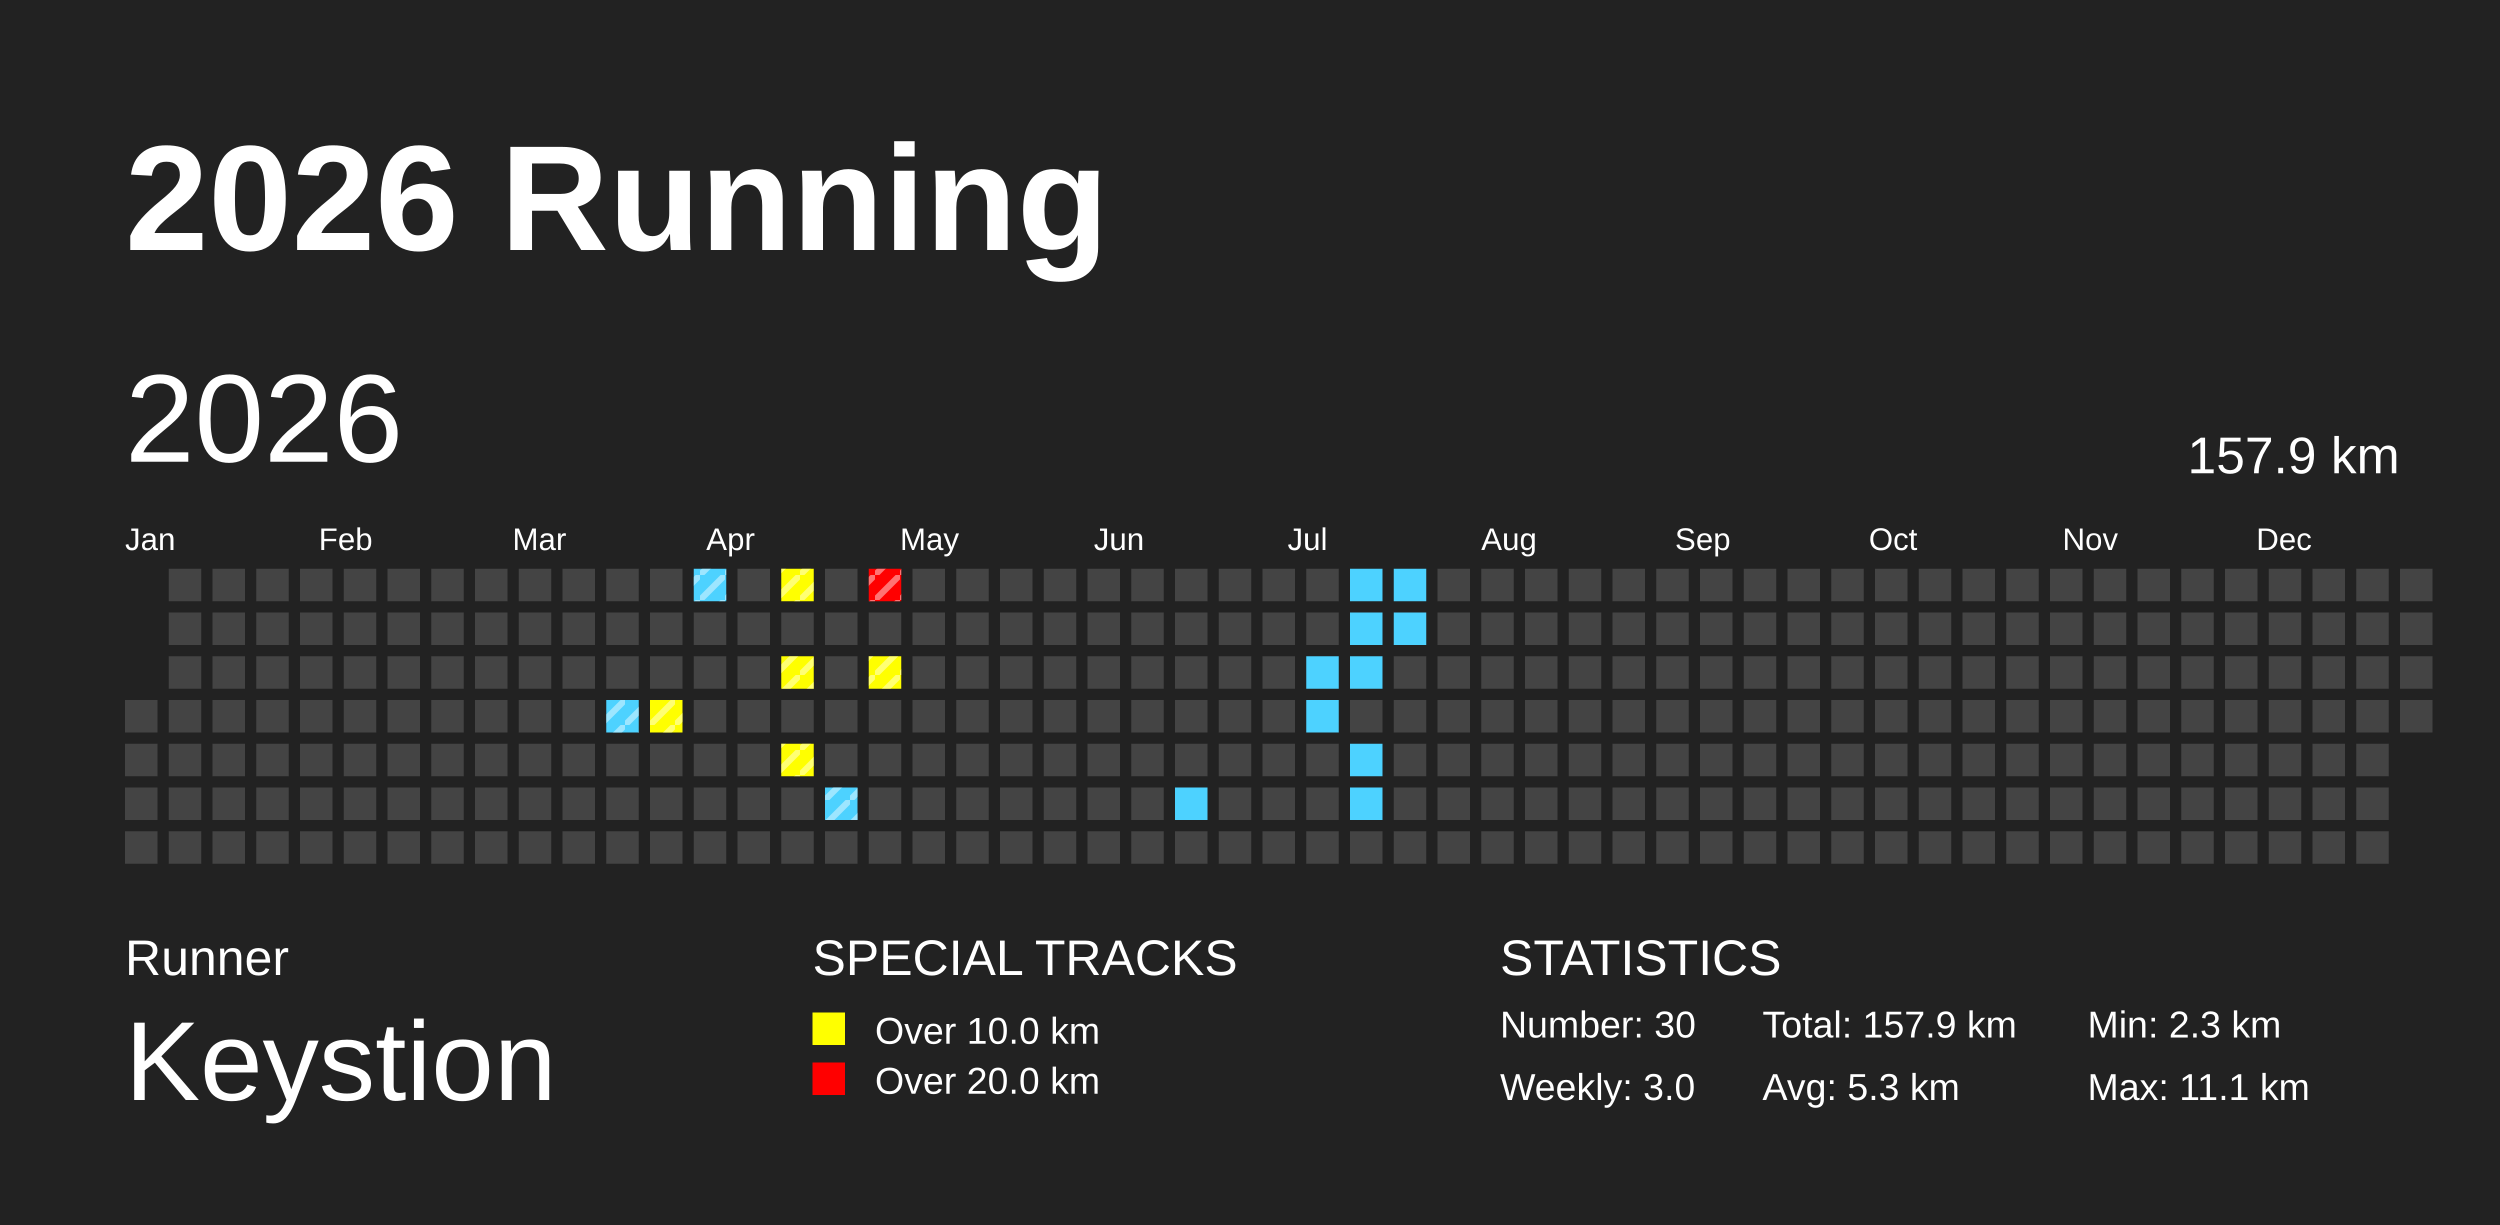
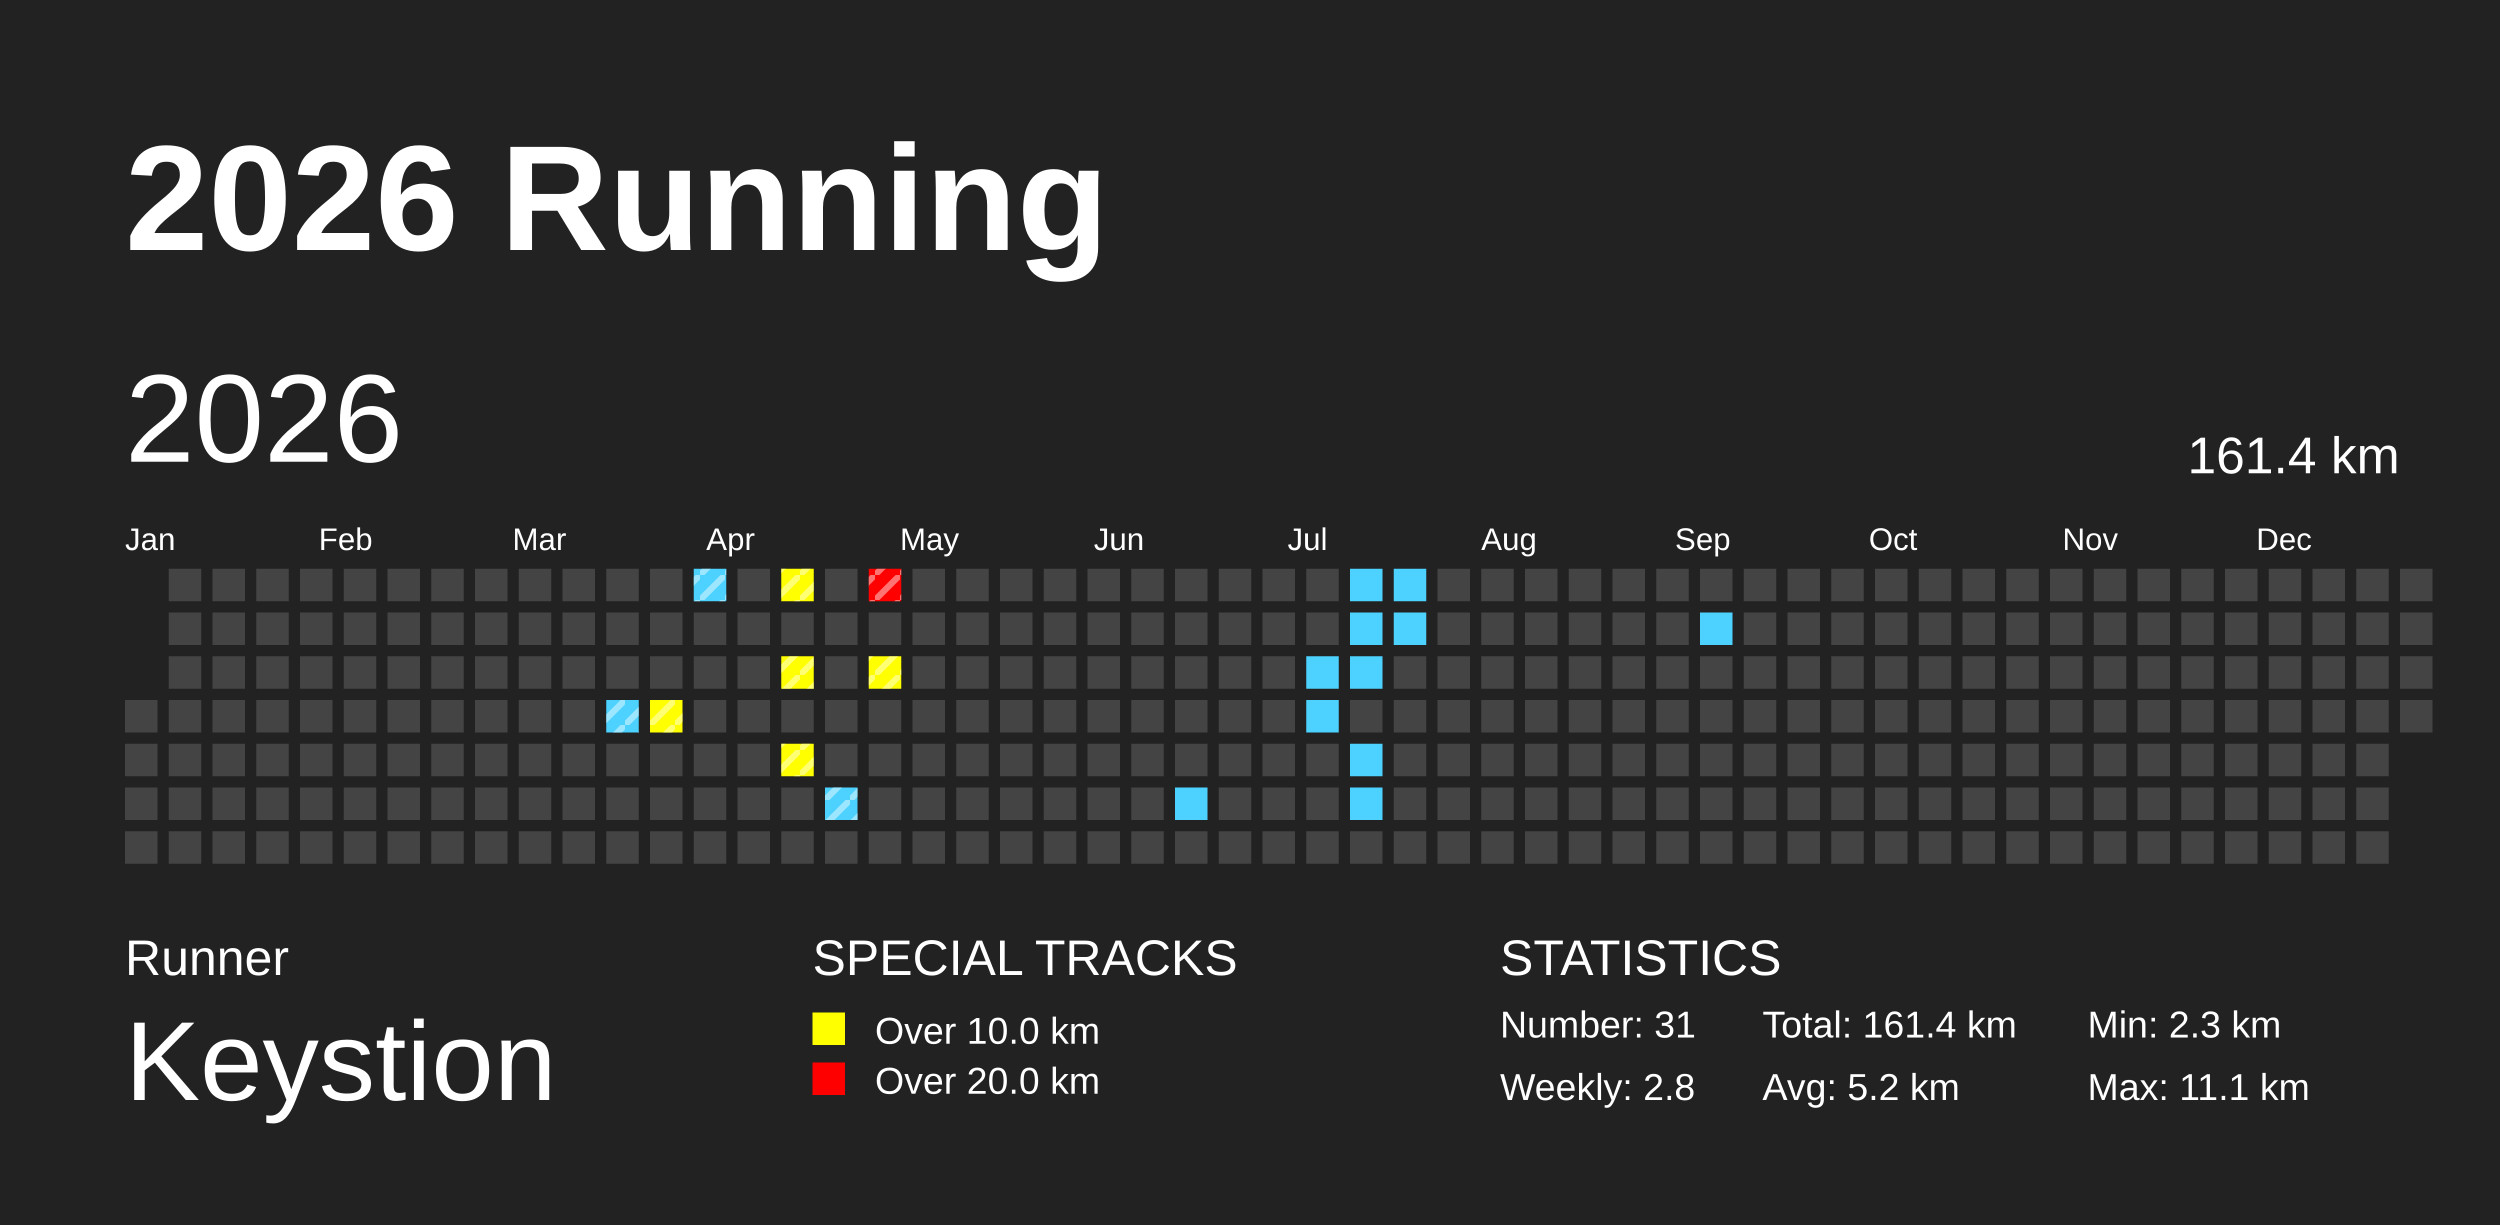
<svg xmlns="http://www.w3.org/2000/svg" baseProfile="full" height="98mm" version="1.1" viewBox="0,0,200,98" width="200mm">
  <defs>
    <pattern height="2" id="indoor-stripe" patternUnits="userSpaceOnUse" width="2">
      <line stroke="white" stroke-opacity="0.45" stroke-width="0.5" x1="0" x2="2" y1="2" y2="0" />
    </pattern>
  </defs>
  <rect fill="#222222" height="98" width="200" x="0" y="0" />
  <text fill="#FFFFFF" style="font-size:12px; font-family:Arial; font-weight:bold;" x="10" y="20">2026 Running</text>
  <text fill="#FFFFFF" style="font-size:4px; font-family:Arial" x="10" y="78">Runner</text>
  <text fill="#FFFFFF" style="font-size:9px; font-family:Arial" x="10" y="88">Keystion</text>
  <text fill="#FFFFFF" style="font-size:4px; font-family:Arial" x="65" y="78">SPECIAL TRACKS</text>
  <rect fill="yellow" height="2.6" width="2.6" x="65" y="81" />
  <text fill="#FFFFFF" style="font-size:3px; font-family:Arial" x="70" y="83.5">Over 10.0 km</text>
  <rect fill="red" height="2.6" width="2.6" x="65" y="85" />
  <text fill="#FFFFFF" style="font-size:3px; font-family:Arial" x="70" y="87.5">Over 20.0 km</text>
  <text fill="#FFFFFF" style="font-size:4px; font-family:Arial" x="120" y="78">STATISTICS</text>
-   <text fill="#FFFFFF" style="font-size:3px; font-family:Arial" x="120" y="83">Number: 30</text>
-   <text fill="#FFFFFF" style="font-size:3px; font-family:Arial" x="120" y="88">Weekly: 3.0</text>
-   <text fill="#FFFFFF" style="font-size:3px; font-family:Arial" x="141" y="83">Total: 157.9 km</text>
-   <text fill="#FFFFFF" style="font-size:3px; font-family:Arial" x="141" y="88">Avg: 5.3 km</text>
+   <text fill="#FFFFFF" style="font-size:3px; font-family:Arial" x="120" y="83">Number: 31</text>
+   <text fill="#FFFFFF" style="font-size:3px; font-family:Arial" x="120" y="88">Weekly: 2.8</text>
+   <text fill="#FFFFFF" style="font-size:3px; font-family:Arial" x="141" y="83">Total: 161.4 km</text>
+   <text fill="#FFFFFF" style="font-size:3px; font-family:Arial" x="141" y="88">Avg: 5.2 km</text>
  <text fill="#FFFFFF" style="font-size:3px; font-family:Arial" x="167" y="83">Min: 2.3 km</text>
  <text fill="#FFFFFF" style="font-size:3px; font-family:Arial" x="167" y="88">Max: 11.1 km</text>
  <text dominant-baseline="hanging" fill="#FFFFFF" style="font-size:10.0px; font-family:Arial;" x="10" y="30">2026</text>
-   <text dominant-baseline="hanging" fill="#FFFFFF" style="font-size:4.125px; font-family:Arial;" x="175" y="35">157.9 km</text>
+   <text dominant-baseline="hanging" fill="#FFFFFF" style="font-size:4.125px; font-family:Arial;" x="175" y="35">161.4 km</text>
  <text fill="#FFFFFF" style="font-size:2.5px; font-family:Arial" x="10.0" y="44">Jan</text>
  <text fill="#FFFFFF" style="font-size:2.5px; font-family:Arial" x="25.5" y="44">Feb</text>
  <text fill="#FFFFFF" style="font-size:2.5px; font-family:Arial" x="41.0" y="44">Mar</text>
  <text fill="#FFFFFF" style="font-size:2.5px; font-family:Arial" x="56.5" y="44">Apr</text>
  <text fill="#FFFFFF" style="font-size:2.5px; font-family:Arial" x="72.0" y="44">May</text>
  <text fill="#FFFFFF" style="font-size:2.5px; font-family:Arial" x="87.5" y="44">Jun</text>
  <text fill="#FFFFFF" style="font-size:2.5px; font-family:Arial" x="103.0" y="44">Jul</text>
  <text fill="#FFFFFF" style="font-size:2.5px; font-family:Arial" x="118.5" y="44">Aug</text>
  <text fill="#FFFFFF" style="font-size:2.5px; font-family:Arial" x="134.0" y="44">Sep</text>
  <text fill="#FFFFFF" style="font-size:2.5px; font-family:Arial" x="149.5" y="44">Oct</text>
  <text fill="#FFFFFF" style="font-size:2.5px; font-family:Arial" x="165.0" y="44">Nov</text>
  <text fill="#FFFFFF" style="font-size:2.5px; font-family:Arial" x="180.5" y="44">Dec</text>
  <rect fill="#444444" height="2.6" width="2.6" x="10.0" y="56.0" />
  <rect fill="#444444" height="2.6" width="2.6" x="10.0" y="59.5" />
  <rect fill="#444444" height="2.6" width="2.6" x="10.0" y="63.0" />
  <rect fill="#444444" height="2.6" width="2.6" x="10.0" y="66.5" />
  <rect fill="#444444" height="2.6" width="2.6" x="13.5" y="45.5" />
  <rect fill="#444444" height="2.6" width="2.6" x="13.5" y="49.0" />
  <rect fill="#444444" height="2.6" width="2.6" x="13.5" y="52.5" />
  <rect fill="#444444" height="2.6" width="2.6" x="13.5" y="56.0" />
  <rect fill="#444444" height="2.6" width="2.6" x="13.5" y="59.5" />
  <rect fill="#444444" height="2.6" width="2.6" x="13.5" y="63.0" />
  <rect fill="#444444" height="2.6" width="2.6" x="13.5" y="66.5" />
  <rect fill="#444444" height="2.6" width="2.6" x="17.0" y="45.5" />
  <rect fill="#444444" height="2.6" width="2.6" x="17.0" y="49.0" />
  <rect fill="#444444" height="2.6" width="2.6" x="17.0" y="52.5" />
  <rect fill="#444444" height="2.6" width="2.6" x="17.0" y="56.0" />
  <rect fill="#444444" height="2.6" width="2.6" x="17.0" y="59.5" />
  <rect fill="#444444" height="2.6" width="2.6" x="17.0" y="63.0" />
  <rect fill="#444444" height="2.6" width="2.6" x="17.0" y="66.5" />
  <rect fill="#444444" height="2.6" width="2.6" x="20.5" y="45.5" />
  <rect fill="#444444" height="2.6" width="2.6" x="20.5" y="49.0" />
  <rect fill="#444444" height="2.6" width="2.6" x="20.5" y="52.5" />
  <rect fill="#444444" height="2.6" width="2.6" x="20.5" y="56.0" />
  <rect fill="#444444" height="2.6" width="2.6" x="20.5" y="59.5" />
  <rect fill="#444444" height="2.6" width="2.6" x="20.5" y="63.0" />
  <rect fill="#444444" height="2.6" width="2.6" x="20.5" y="66.5" />
  <rect fill="#444444" height="2.6" width="2.6" x="24.0" y="45.5" />
  <rect fill="#444444" height="2.6" width="2.6" x="24.0" y="49.0" />
  <rect fill="#444444" height="2.6" width="2.6" x="24.0" y="52.5" />
  <rect fill="#444444" height="2.6" width="2.6" x="24.0" y="56.0" />
  <rect fill="#444444" height="2.6" width="2.6" x="24.0" y="59.5" />
  <rect fill="#444444" height="2.6" width="2.6" x="24.0" y="63.0" />
  <rect fill="#444444" height="2.6" width="2.6" x="24.0" y="66.5" />
  <rect fill="#444444" height="2.6" width="2.6" x="27.5" y="45.5" />
  <rect fill="#444444" height="2.6" width="2.6" x="27.5" y="49.0" />
  <rect fill="#444444" height="2.6" width="2.6" x="27.5" y="52.5" />
  <rect fill="#444444" height="2.6" width="2.6" x="27.5" y="56.0" />
  <rect fill="#444444" height="2.6" width="2.6" x="27.5" y="59.5" />
  <rect fill="#444444" height="2.6" width="2.6" x="27.5" y="63.0" />
  <rect fill="#444444" height="2.6" width="2.6" x="27.5" y="66.5" />
  <rect fill="#444444" height="2.6" width="2.6" x="31.0" y="45.5" />
  <rect fill="#444444" height="2.6" width="2.6" x="31.0" y="49.0" />
  <rect fill="#444444" height="2.6" width="2.6" x="31.0" y="52.5" />
  <rect fill="#444444" height="2.6" width="2.6" x="31.0" y="56.0" />
  <rect fill="#444444" height="2.6" width="2.6" x="31.0" y="59.5" />
  <rect fill="#444444" height="2.6" width="2.6" x="31.0" y="63.0" />
  <rect fill="#444444" height="2.6" width="2.6" x="31.0" y="66.5" />
  <rect fill="#444444" height="2.6" width="2.6" x="34.5" y="45.5" />
  <rect fill="#444444" height="2.6" width="2.6" x="34.5" y="49.0" />
  <rect fill="#444444" height="2.6" width="2.6" x="34.5" y="52.5" />
  <rect fill="#444444" height="2.6" width="2.6" x="34.5" y="56.0" />
  <rect fill="#444444" height="2.6" width="2.6" x="34.5" y="59.5" />
  <rect fill="#444444" height="2.6" width="2.6" x="34.5" y="63.0" />
  <rect fill="#444444" height="2.6" width="2.6" x="34.5" y="66.5" />
  <rect fill="#444444" height="2.6" width="2.6" x="38.0" y="45.5" />
  <rect fill="#444444" height="2.6" width="2.6" x="38.0" y="49.0" />
  <rect fill="#444444" height="2.6" width="2.6" x="38.0" y="52.5" />
  <rect fill="#444444" height="2.6" width="2.6" x="38.0" y="56.0" />
  <rect fill="#444444" height="2.6" width="2.6" x="38.0" y="59.5" />
  <rect fill="#444444" height="2.6" width="2.6" x="38.0" y="63.0" />
  <rect fill="#444444" height="2.6" width="2.6" x="38.0" y="66.5" />
  <rect fill="#444444" height="2.6" width="2.6" x="41.5" y="45.5" />
  <rect fill="#444444" height="2.6" width="2.6" x="41.5" y="49.0" />
  <rect fill="#444444" height="2.6" width="2.6" x="41.5" y="52.5" />
  <rect fill="#444444" height="2.6" width="2.6" x="41.5" y="56.0" />
  <rect fill="#444444" height="2.6" width="2.6" x="41.5" y="59.5" />
  <rect fill="#444444" height="2.6" width="2.6" x="41.5" y="63.0" />
  <rect fill="#444444" height="2.6" width="2.6" x="41.5" y="66.5" />
  <rect fill="#444444" height="2.6" width="2.6" x="45.0" y="45.5" />
  <rect fill="#444444" height="2.6" width="2.6" x="45.0" y="49.0" />
  <rect fill="#444444" height="2.6" width="2.6" x="45.0" y="52.5" />
  <rect fill="#444444" height="2.6" width="2.6" x="45.0" y="56.0" />
  <rect fill="#444444" height="2.6" width="2.6" x="45.0" y="59.5" />
  <rect fill="#444444" height="2.6" width="2.6" x="45.0" y="63.0" />
  <rect fill="#444444" height="2.6" width="2.6" x="45.0" y="66.5" />
  <rect fill="#444444" height="2.6" width="2.6" x="48.5" y="45.5" />
  <rect fill="#444444" height="2.6" width="2.6" x="48.5" y="49.0" />
  <rect fill="#444444" height="2.6" width="2.6" x="48.5" y="52.5" />
  <rect fill="#4DD2FF" height="2.6" width="2.6" x="48.5" y="56.0" />
  <rect fill="url(#indoor-stripe)" height="2.6" style="pointer-events: none;" width="2.6" x="48.5" y="56.0" />
  <rect fill="#444444" height="2.6" width="2.6" x="48.5" y="59.5" />
  <rect fill="#444444" height="2.6" width="2.6" x="48.5" y="63.0" />
  <rect fill="#444444" height="2.6" width="2.6" x="48.5" y="66.5" />
  <rect fill="#444444" height="2.6" width="2.6" x="52.0" y="45.5" />
  <rect fill="#444444" height="2.6" width="2.6" x="52.0" y="49.0" />
  <rect fill="#444444" height="2.6" width="2.6" x="52.0" y="52.5" />
  <rect fill="yellow" height="2.6" width="2.6" x="52.0" y="56.0" />
  <rect fill="url(#indoor-stripe)" height="2.6" style="pointer-events: none;" width="2.6" x="52.0" y="56.0" />
  <rect fill="#444444" height="2.6" width="2.6" x="52.0" y="59.5" />
  <rect fill="#444444" height="2.6" width="2.6" x="52.0" y="63.0" />
  <rect fill="#444444" height="2.6" width="2.6" x="52.0" y="66.5" />
  <rect fill="#4DD2FF" height="2.6" width="2.6" x="55.5" y="45.5" />
  <rect fill="url(#indoor-stripe)" height="2.6" style="pointer-events: none;" width="2.6" x="55.5" y="45.5" />
  <rect fill="#444444" height="2.6" width="2.6" x="55.5" y="49.0" />
  <rect fill="#444444" height="2.6" width="2.6" x="55.5" y="52.5" />
  <rect fill="#444444" height="2.6" width="2.6" x="55.5" y="56.0" />
  <rect fill="#444444" height="2.6" width="2.6" x="55.5" y="59.5" />
  <rect fill="#444444" height="2.6" width="2.6" x="55.5" y="63.0" />
  <rect fill="#444444" height="2.6" width="2.6" x="55.5" y="66.5" />
  <rect fill="#444444" height="2.6" width="2.6" x="59.0" y="45.5" />
  <rect fill="#444444" height="2.6" width="2.6" x="59.0" y="49.0" />
  <rect fill="#444444" height="2.6" width="2.6" x="59.0" y="52.5" />
  <rect fill="#444444" height="2.6" width="2.6" x="59.0" y="56.0" />
  <rect fill="#444444" height="2.6" width="2.6" x="59.0" y="59.5" />
  <rect fill="#444444" height="2.6" width="2.6" x="59.0" y="63.0" />
  <rect fill="#444444" height="2.6" width="2.6" x="59.0" y="66.5" />
  <rect fill="yellow" height="2.6" width="2.6" x="62.5" y="45.5" />
  <rect fill="url(#indoor-stripe)" height="2.6" style="pointer-events: none;" width="2.6" x="62.5" y="45.5" />
  <rect fill="#444444" height="2.6" width="2.6" x="62.5" y="49.0" />
  <rect fill="yellow" height="2.6" width="2.6" x="62.5" y="52.5" />
  <rect fill="url(#indoor-stripe)" height="2.6" style="pointer-events: none;" width="2.6" x="62.5" y="52.5" />
  <rect fill="#444444" height="2.6" width="2.6" x="62.5" y="56.0" />
  <rect fill="yellow" height="2.6" width="2.6" x="62.5" y="59.5" />
  <rect fill="url(#indoor-stripe)" height="2.6" style="pointer-events: none;" width="2.6" x="62.5" y="59.5" />
  <rect fill="#444444" height="2.6" width="2.6" x="62.5" y="63.0" />
  <rect fill="#444444" height="2.6" width="2.6" x="62.5" y="66.5" />
  <rect fill="#444444" height="2.6" width="2.6" x="66.0" y="45.5" />
  <rect fill="#444444" height="2.6" width="2.6" x="66.0" y="49.0" />
  <rect fill="#444444" height="2.6" width="2.6" x="66.0" y="52.5" />
  <rect fill="#444444" height="2.6" width="2.6" x="66.0" y="56.0" />
  <rect fill="#444444" height="2.6" width="2.6" x="66.0" y="59.5" />
  <rect fill="#4DD2FF" height="2.6" width="2.6" x="66.0" y="63.0" />
  <rect fill="url(#indoor-stripe)" height="2.6" style="pointer-events: none;" width="2.6" x="66.0" y="63.0" />
  <rect fill="#444444" height="2.6" width="2.6" x="66.0" y="66.5" />
  <rect fill="red" height="2.6" width="2.6" x="69.5" y="45.5" />
  <rect fill="url(#indoor-stripe)" height="2.6" style="pointer-events: none;" width="2.6" x="69.5" y="45.5" />
  <rect fill="#444444" height="2.6" width="2.6" x="69.5" y="49.0" />
  <rect fill="yellow" height="2.6" width="2.6" x="69.5" y="52.5" />
  <rect fill="url(#indoor-stripe)" height="2.6" style="pointer-events: none;" width="2.6" x="69.5" y="52.5" />
  <rect fill="#444444" height="2.6" width="2.6" x="69.5" y="56.0" />
  <rect fill="#444444" height="2.6" width="2.6" x="69.5" y="59.5" />
  <rect fill="#444444" height="2.6" width="2.6" x="69.5" y="63.0" />
  <rect fill="#444444" height="2.6" width="2.6" x="69.5" y="66.5" />
  <rect fill="#444444" height="2.6" width="2.6" x="73.0" y="45.5" />
  <rect fill="#444444" height="2.6" width="2.6" x="73.0" y="49.0" />
  <rect fill="#444444" height="2.6" width="2.6" x="73.0" y="52.5" />
  <rect fill="#444444" height="2.6" width="2.6" x="73.0" y="56.0" />
  <rect fill="#444444" height="2.6" width="2.6" x="73.0" y="59.5" />
  <rect fill="#444444" height="2.6" width="2.6" x="73.0" y="63.0" />
  <rect fill="#444444" height="2.6" width="2.6" x="73.0" y="66.5" />
  <rect fill="#444444" height="2.6" width="2.6" x="76.5" y="45.5" />
  <rect fill="#444444" height="2.6" width="2.6" x="76.5" y="49.0" />
  <rect fill="#444444" height="2.6" width="2.6" x="76.5" y="52.5" />
  <rect fill="#444444" height="2.6" width="2.6" x="76.5" y="56.0" />
  <rect fill="#444444" height="2.6" width="2.6" x="76.5" y="59.5" />
  <rect fill="#444444" height="2.6" width="2.6" x="76.5" y="63.0" />
  <rect fill="#444444" height="2.6" width="2.6" x="76.5" y="66.5" />
  <rect fill="#444444" height="2.6" width="2.6" x="80.0" y="45.5" />
  <rect fill="#444444" height="2.6" width="2.6" x="80.0" y="49.0" />
  <rect fill="#444444" height="2.6" width="2.6" x="80.0" y="52.5" />
  <rect fill="#444444" height="2.6" width="2.6" x="80.0" y="56.0" />
  <rect fill="#444444" height="2.6" width="2.6" x="80.0" y="59.5" />
  <rect fill="#444444" height="2.6" width="2.6" x="80.0" y="63.0" />
  <rect fill="#444444" height="2.6" width="2.6" x="80.0" y="66.5" />
  <rect fill="#444444" height="2.6" width="2.6" x="83.5" y="45.5" />
  <rect fill="#444444" height="2.6" width="2.6" x="83.5" y="49.0" />
  <rect fill="#444444" height="2.6" width="2.6" x="83.5" y="52.5" />
  <rect fill="#444444" height="2.6" width="2.6" x="83.5" y="56.0" />
  <rect fill="#444444" height="2.6" width="2.6" x="83.5" y="59.5" />
  <rect fill="#444444" height="2.6" width="2.6" x="83.5" y="63.0" />
  <rect fill="#444444" height="2.6" width="2.6" x="83.5" y="66.5" />
  <rect fill="#444444" height="2.6" width="2.6" x="87.0" y="45.5" />
  <rect fill="#444444" height="2.6" width="2.6" x="87.0" y="49.0" />
  <rect fill="#444444" height="2.6" width="2.6" x="87.0" y="52.5" />
  <rect fill="#444444" height="2.6" width="2.6" x="87.0" y="56.0" />
  <rect fill="#444444" height="2.6" width="2.6" x="87.0" y="59.5" />
  <rect fill="#444444" height="2.6" width="2.6" x="87.0" y="63.0" />
  <rect fill="#444444" height="2.6" width="2.6" x="87.0" y="66.5" />
  <rect fill="#444444" height="2.6" width="2.6" x="90.5" y="45.5" />
  <rect fill="#444444" height="2.6" width="2.6" x="90.5" y="49.0" />
  <rect fill="#444444" height="2.6" width="2.6" x="90.5" y="52.5" />
  <rect fill="#444444" height="2.6" width="2.6" x="90.5" y="56.0" />
  <rect fill="#444444" height="2.6" width="2.6" x="90.5" y="59.5" />
  <rect fill="#444444" height="2.6" width="2.6" x="90.5" y="63.0" />
  <rect fill="#444444" height="2.6" width="2.6" x="90.5" y="66.5" />
  <rect fill="#444444" height="2.6" width="2.6" x="94.0" y="45.5" />
  <rect fill="#444444" height="2.6" width="2.6" x="94.0" y="49.0" />
  <rect fill="#444444" height="2.6" width="2.6" x="94.0" y="52.5" />
  <rect fill="#444444" height="2.6" width="2.6" x="94.0" y="56.0" />
  <rect fill="#444444" height="2.6" width="2.6" x="94.0" y="59.5" />
  <rect fill="#4DD2FF" height="2.6" width="2.6" x="94.0" y="63.0" />
  <rect fill="#444444" height="2.6" width="2.6" x="94.0" y="66.5" />
  <rect fill="#444444" height="2.6" width="2.6" x="97.5" y="45.5" />
  <rect fill="#444444" height="2.6" width="2.6" x="97.5" y="49.0" />
  <rect fill="#444444" height="2.6" width="2.6" x="97.5" y="52.5" />
  <rect fill="#444444" height="2.6" width="2.6" x="97.5" y="56.0" />
  <rect fill="#444444" height="2.6" width="2.6" x="97.5" y="59.5" />
  <rect fill="#444444" height="2.6" width="2.6" x="97.5" y="63.0" />
  <rect fill="#444444" height="2.6" width="2.6" x="97.5" y="66.5" />
  <rect fill="#444444" height="2.6" width="2.6" x="101.0" y="45.5" />
  <rect fill="#444444" height="2.6" width="2.6" x="101.0" y="49.0" />
  <rect fill="#444444" height="2.6" width="2.6" x="101.0" y="52.5" />
  <rect fill="#444444" height="2.6" width="2.6" x="101.0" y="56.0" />
  <rect fill="#444444" height="2.6" width="2.6" x="101.0" y="59.5" />
  <rect fill="#444444" height="2.6" width="2.6" x="101.0" y="63.0" />
  <rect fill="#444444" height="2.6" width="2.6" x="101.0" y="66.5" />
  <rect fill="#444444" height="2.6" width="2.6" x="104.5" y="45.5" />
  <rect fill="#444444" height="2.6" width="2.6" x="104.5" y="49.0" />
  <rect fill="#4DD2FF" height="2.6" width="2.6" x="104.5" y="52.5" />
  <rect fill="#4DD2FF" height="2.6" width="2.6" x="104.5" y="56.0" />
  <rect fill="#444444" height="2.6" width="2.6" x="104.5" y="59.5" />
  <rect fill="#444444" height="2.6" width="2.6" x="104.5" y="63.0" />
  <rect fill="#444444" height="2.6" width="2.6" x="104.5" y="66.5" />
  <rect fill="#4DD2FF" height="2.6" width="2.6" x="108.0" y="45.5" />
  <rect fill="#4DD2FF" height="2.6" width="2.6" x="108.0" y="49.0" />
  <rect fill="#4DD2FF" height="2.6" width="2.6" x="108.0" y="52.5" />
  <rect fill="#444444" height="2.6" width="2.6" x="108.0" y="56.0" />
  <rect fill="#4DD2FF" height="2.6" width="2.6" x="108.0" y="59.5" />
  <rect fill="#4DD2FF" height="2.6" width="2.6" x="108.0" y="63.0" />
  <rect fill="#444444" height="2.6" width="2.6" x="108.0" y="66.5" />
  <rect fill="#4DD2FF" height="2.6" width="2.6" x="111.5" y="45.5" />
  <rect fill="#4DD2FF" height="2.6" width="2.6" x="111.5" y="49.0" />
  <rect fill="#444444" height="2.6" width="2.6" x="111.5" y="52.5" />
  <rect fill="#444444" height="2.6" width="2.6" x="111.5" y="56.0" />
  <rect fill="#444444" height="2.6" width="2.6" x="111.5" y="59.5" />
  <rect fill="#444444" height="2.6" width="2.6" x="111.5" y="63.0" />
  <rect fill="#444444" height="2.6" width="2.6" x="111.5" y="66.5" />
  <rect fill="#444444" height="2.6" width="2.6" x="115.0" y="45.5" />
  <rect fill="#444444" height="2.6" width="2.6" x="115.0" y="49.0" />
  <rect fill="#444444" height="2.6" width="2.6" x="115.0" y="52.5" />
  <rect fill="#444444" height="2.6" width="2.6" x="115.0" y="56.0" />
  <rect fill="#444444" height="2.6" width="2.6" x="115.0" y="59.5" />
  <rect fill="#444444" height="2.6" width="2.6" x="115.0" y="63.0" />
  <rect fill="#444444" height="2.6" width="2.6" x="115.0" y="66.5" />
  <rect fill="#444444" height="2.6" width="2.6" x="118.5" y="45.5" />
  <rect fill="#444444" height="2.6" width="2.6" x="118.5" y="49.0" />
  <rect fill="#444444" height="2.6" width="2.6" x="118.5" y="52.5" />
  <rect fill="#444444" height="2.6" width="2.6" x="118.5" y="56.0" />
  <rect fill="#444444" height="2.6" width="2.6" x="118.5" y="59.5" />
  <rect fill="#444444" height="2.6" width="2.6" x="118.5" y="63.0" />
  <rect fill="#444444" height="2.6" width="2.6" x="118.5" y="66.5" />
  <rect fill="#444444" height="2.6" width="2.6" x="122.0" y="45.5" />
  <rect fill="#444444" height="2.6" width="2.6" x="122.0" y="49.0" />
  <rect fill="#444444" height="2.6" width="2.6" x="122.0" y="52.5" />
  <rect fill="#444444" height="2.6" width="2.6" x="122.0" y="56.0" />
  <rect fill="#444444" height="2.6" width="2.6" x="122.0" y="59.5" />
  <rect fill="#444444" height="2.6" width="2.6" x="122.0" y="63.0" />
  <rect fill="#444444" height="2.6" width="2.6" x="122.0" y="66.5" />
  <rect fill="#444444" height="2.6" width="2.6" x="125.5" y="45.5" />
  <rect fill="#444444" height="2.6" width="2.6" x="125.5" y="49.0" />
  <rect fill="#444444" height="2.6" width="2.6" x="125.5" y="52.5" />
  <rect fill="#444444" height="2.6" width="2.6" x="125.5" y="56.0" />
  <rect fill="#444444" height="2.6" width="2.6" x="125.5" y="59.5" />
  <rect fill="#444444" height="2.6" width="2.6" x="125.5" y="63.0" />
  <rect fill="#444444" height="2.6" width="2.6" x="125.5" y="66.5" />
  <rect fill="#444444" height="2.6" width="2.6" x="129.0" y="45.5" />
  <rect fill="#444444" height="2.6" width="2.6" x="129.0" y="49.0" />
  <rect fill="#444444" height="2.6" width="2.6" x="129.0" y="52.5" />
  <rect fill="#444444" height="2.6" width="2.6" x="129.0" y="56.0" />
  <rect fill="#444444" height="2.6" width="2.6" x="129.0" y="59.5" />
  <rect fill="#444444" height="2.6" width="2.6" x="129.0" y="63.0" />
  <rect fill="#444444" height="2.6" width="2.6" x="129.0" y="66.5" />
  <rect fill="#444444" height="2.6" width="2.6" x="132.5" y="45.5" />
  <rect fill="#444444" height="2.6" width="2.6" x="132.5" y="49.0" />
  <rect fill="#444444" height="2.6" width="2.6" x="132.5" y="52.5" />
  <rect fill="#444444" height="2.6" width="2.6" x="132.5" y="56.0" />
  <rect fill="#444444" height="2.6" width="2.6" x="132.5" y="59.5" />
  <rect fill="#444444" height="2.6" width="2.6" x="132.5" y="63.0" />
  <rect fill="#444444" height="2.6" width="2.6" x="132.5" y="66.5" />
  <rect fill="#444444" height="2.6" width="2.6" x="136.0" y="45.5" />
-   <rect fill="#444444" height="2.6" width="2.6" x="136.0" y="49.0" />
+   <rect fill="#4DD2FF" height="2.6" width="2.6" x="136.0" y="49.0" />
  <rect fill="#444444" height="2.6" width="2.6" x="136.0" y="52.5" />
  <rect fill="#444444" height="2.6" width="2.6" x="136.0" y="56.0" />
  <rect fill="#444444" height="2.6" width="2.6" x="136.0" y="59.5" />
  <rect fill="#444444" height="2.6" width="2.6" x="136.0" y="63.0" />
  <rect fill="#444444" height="2.6" width="2.6" x="136.0" y="66.5" />
  <rect fill="#444444" height="2.6" width="2.6" x="139.5" y="45.5" />
  <rect fill="#444444" height="2.6" width="2.6" x="139.5" y="49.0" />
  <rect fill="#444444" height="2.6" width="2.6" x="139.5" y="52.5" />
  <rect fill="#444444" height="2.6" width="2.6" x="139.5" y="56.0" />
  <rect fill="#444444" height="2.6" width="2.6" x="139.5" y="59.5" />
  <rect fill="#444444" height="2.6" width="2.6" x="139.5" y="63.0" />
  <rect fill="#444444" height="2.6" width="2.6" x="139.5" y="66.5" />
  <rect fill="#444444" height="2.6" width="2.6" x="143.0" y="45.5" />
  <rect fill="#444444" height="2.6" width="2.6" x="143.0" y="49.0" />
  <rect fill="#444444" height="2.6" width="2.6" x="143.0" y="52.5" />
  <rect fill="#444444" height="2.6" width="2.6" x="143.0" y="56.0" />
  <rect fill="#444444" height="2.6" width="2.6" x="143.0" y="59.5" />
  <rect fill="#444444" height="2.6" width="2.6" x="143.0" y="63.0" />
  <rect fill="#444444" height="2.6" width="2.6" x="143.0" y="66.5" />
  <rect fill="#444444" height="2.6" width="2.6" x="146.5" y="45.5" />
  <rect fill="#444444" height="2.6" width="2.6" x="146.5" y="49.0" />
  <rect fill="#444444" height="2.6" width="2.6" x="146.5" y="52.5" />
  <rect fill="#444444" height="2.6" width="2.6" x="146.5" y="56.0" />
  <rect fill="#444444" height="2.6" width="2.6" x="146.5" y="59.5" />
  <rect fill="#444444" height="2.6" width="2.6" x="146.5" y="63.0" />
  <rect fill="#444444" height="2.6" width="2.6" x="146.5" y="66.5" />
  <rect fill="#444444" height="2.6" width="2.6" x="150.0" y="45.5" />
  <rect fill="#444444" height="2.6" width="2.6" x="150.0" y="49.0" />
  <rect fill="#444444" height="2.6" width="2.6" x="150.0" y="52.5" />
  <rect fill="#444444" height="2.6" width="2.6" x="150.0" y="56.0" />
  <rect fill="#444444" height="2.6" width="2.6" x="150.0" y="59.5" />
  <rect fill="#444444" height="2.6" width="2.6" x="150.0" y="63.0" />
  <rect fill="#444444" height="2.6" width="2.6" x="150.0" y="66.5" />
  <rect fill="#444444" height="2.6" width="2.6" x="153.5" y="45.5" />
  <rect fill="#444444" height="2.6" width="2.6" x="153.5" y="49.0" />
  <rect fill="#444444" height="2.6" width="2.6" x="153.5" y="52.5" />
  <rect fill="#444444" height="2.6" width="2.6" x="153.5" y="56.0" />
  <rect fill="#444444" height="2.6" width="2.6" x="153.5" y="59.5" />
  <rect fill="#444444" height="2.6" width="2.6" x="153.5" y="63.0" />
  <rect fill="#444444" height="2.6" width="2.6" x="153.5" y="66.5" />
  <rect fill="#444444" height="2.6" width="2.6" x="157.0" y="45.5" />
  <rect fill="#444444" height="2.6" width="2.6" x="157.0" y="49.0" />
  <rect fill="#444444" height="2.6" width="2.6" x="157.0" y="52.5" />
  <rect fill="#444444" height="2.6" width="2.6" x="157.0" y="56.0" />
  <rect fill="#444444" height="2.6" width="2.6" x="157.0" y="59.5" />
  <rect fill="#444444" height="2.6" width="2.6" x="157.0" y="63.0" />
  <rect fill="#444444" height="2.6" width="2.6" x="157.0" y="66.5" />
  <rect fill="#444444" height="2.6" width="2.6" x="160.5" y="45.5" />
  <rect fill="#444444" height="2.6" width="2.6" x="160.5" y="49.0" />
  <rect fill="#444444" height="2.6" width="2.6" x="160.5" y="52.5" />
  <rect fill="#444444" height="2.6" width="2.6" x="160.5" y="56.0" />
  <rect fill="#444444" height="2.6" width="2.6" x="160.5" y="59.5" />
  <rect fill="#444444" height="2.6" width="2.6" x="160.5" y="63.0" />
  <rect fill="#444444" height="2.6" width="2.6" x="160.5" y="66.5" />
  <rect fill="#444444" height="2.6" width="2.6" x="164.0" y="45.5" />
  <rect fill="#444444" height="2.6" width="2.6" x="164.0" y="49.0" />
  <rect fill="#444444" height="2.6" width="2.6" x="164.0" y="52.5" />
  <rect fill="#444444" height="2.6" width="2.6" x="164.0" y="56.0" />
  <rect fill="#444444" height="2.6" width="2.6" x="164.0" y="59.5" />
  <rect fill="#444444" height="2.6" width="2.6" x="164.0" y="63.0" />
  <rect fill="#444444" height="2.6" width="2.6" x="164.0" y="66.5" />
  <rect fill="#444444" height="2.6" width="2.6" x="167.5" y="45.5" />
  <rect fill="#444444" height="2.6" width="2.6" x="167.5" y="49.0" />
  <rect fill="#444444" height="2.6" width="2.6" x="167.5" y="52.5" />
  <rect fill="#444444" height="2.6" width="2.6" x="167.5" y="56.0" />
  <rect fill="#444444" height="2.6" width="2.6" x="167.5" y="59.5" />
  <rect fill="#444444" height="2.6" width="2.6" x="167.5" y="63.0" />
  <rect fill="#444444" height="2.6" width="2.6" x="167.5" y="66.5" />
  <rect fill="#444444" height="2.6" width="2.6" x="171.0" y="45.5" />
  <rect fill="#444444" height="2.6" width="2.6" x="171.0" y="49.0" />
  <rect fill="#444444" height="2.6" width="2.6" x="171.0" y="52.5" />
  <rect fill="#444444" height="2.6" width="2.6" x="171.0" y="56.0" />
  <rect fill="#444444" height="2.6" width="2.6" x="171.0" y="59.5" />
  <rect fill="#444444" height="2.6" width="2.6" x="171.0" y="63.0" />
  <rect fill="#444444" height="2.6" width="2.6" x="171.0" y="66.5" />
  <rect fill="#444444" height="2.6" width="2.6" x="174.5" y="45.5" />
  <rect fill="#444444" height="2.6" width="2.6" x="174.5" y="49.0" />
  <rect fill="#444444" height="2.6" width="2.6" x="174.5" y="52.5" />
  <rect fill="#444444" height="2.6" width="2.6" x="174.5" y="56.0" />
  <rect fill="#444444" height="2.6" width="2.6" x="174.5" y="59.5" />
  <rect fill="#444444" height="2.6" width="2.6" x="174.5" y="63.0" />
  <rect fill="#444444" height="2.6" width="2.6" x="174.5" y="66.5" />
  <rect fill="#444444" height="2.6" width="2.6" x="178.0" y="45.5" />
  <rect fill="#444444" height="2.6" width="2.6" x="178.0" y="49.0" />
  <rect fill="#444444" height="2.6" width="2.6" x="178.0" y="52.5" />
  <rect fill="#444444" height="2.6" width="2.6" x="178.0" y="56.0" />
  <rect fill="#444444" height="2.6" width="2.6" x="178.0" y="59.5" />
  <rect fill="#444444" height="2.6" width="2.6" x="178.0" y="63.0" />
  <rect fill="#444444" height="2.6" width="2.6" x="178.0" y="66.5" />
  <rect fill="#444444" height="2.6" width="2.6" x="181.5" y="45.5" />
  <rect fill="#444444" height="2.6" width="2.6" x="181.5" y="49.0" />
  <rect fill="#444444" height="2.6" width="2.6" x="181.5" y="52.5" />
  <rect fill="#444444" height="2.6" width="2.6" x="181.5" y="56.0" />
  <rect fill="#444444" height="2.6" width="2.6" x="181.5" y="59.5" />
  <rect fill="#444444" height="2.6" width="2.6" x="181.5" y="63.0" />
  <rect fill="#444444" height="2.6" width="2.6" x="181.5" y="66.5" />
  <rect fill="#444444" height="2.6" width="2.6" x="185.0" y="45.5" />
  <rect fill="#444444" height="2.6" width="2.6" x="185.0" y="49.0" />
  <rect fill="#444444" height="2.6" width="2.6" x="185.0" y="52.5" />
  <rect fill="#444444" height="2.6" width="2.6" x="185.0" y="56.0" />
  <rect fill="#444444" height="2.6" width="2.6" x="185.0" y="59.5" />
  <rect fill="#444444" height="2.6" width="2.6" x="185.0" y="63.0" />
  <rect fill="#444444" height="2.6" width="2.6" x="185.0" y="66.5" />
  <rect fill="#444444" height="2.6" width="2.6" x="188.5" y="45.5" />
  <rect fill="#444444" height="2.6" width="2.6" x="188.5" y="49.0" />
  <rect fill="#444444" height="2.6" width="2.6" x="188.5" y="52.5" />
  <rect fill="#444444" height="2.6" width="2.6" x="188.5" y="56.0" />
  <rect fill="#444444" height="2.6" width="2.6" x="188.5" y="59.5" />
  <rect fill="#444444" height="2.6" width="2.6" x="188.5" y="63.0" />
  <rect fill="#444444" height="2.6" width="2.6" x="188.5" y="66.5" />
  <rect fill="#444444" height="2.6" width="2.6" x="192.0" y="45.5" />
  <rect fill="#444444" height="2.6" width="2.6" x="192.0" y="49.0" />
  <rect fill="#444444" height="2.6" width="2.6" x="192.0" y="52.5" />
  <rect fill="#444444" height="2.6" width="2.6" x="192.0" y="56.0" />
</svg>
